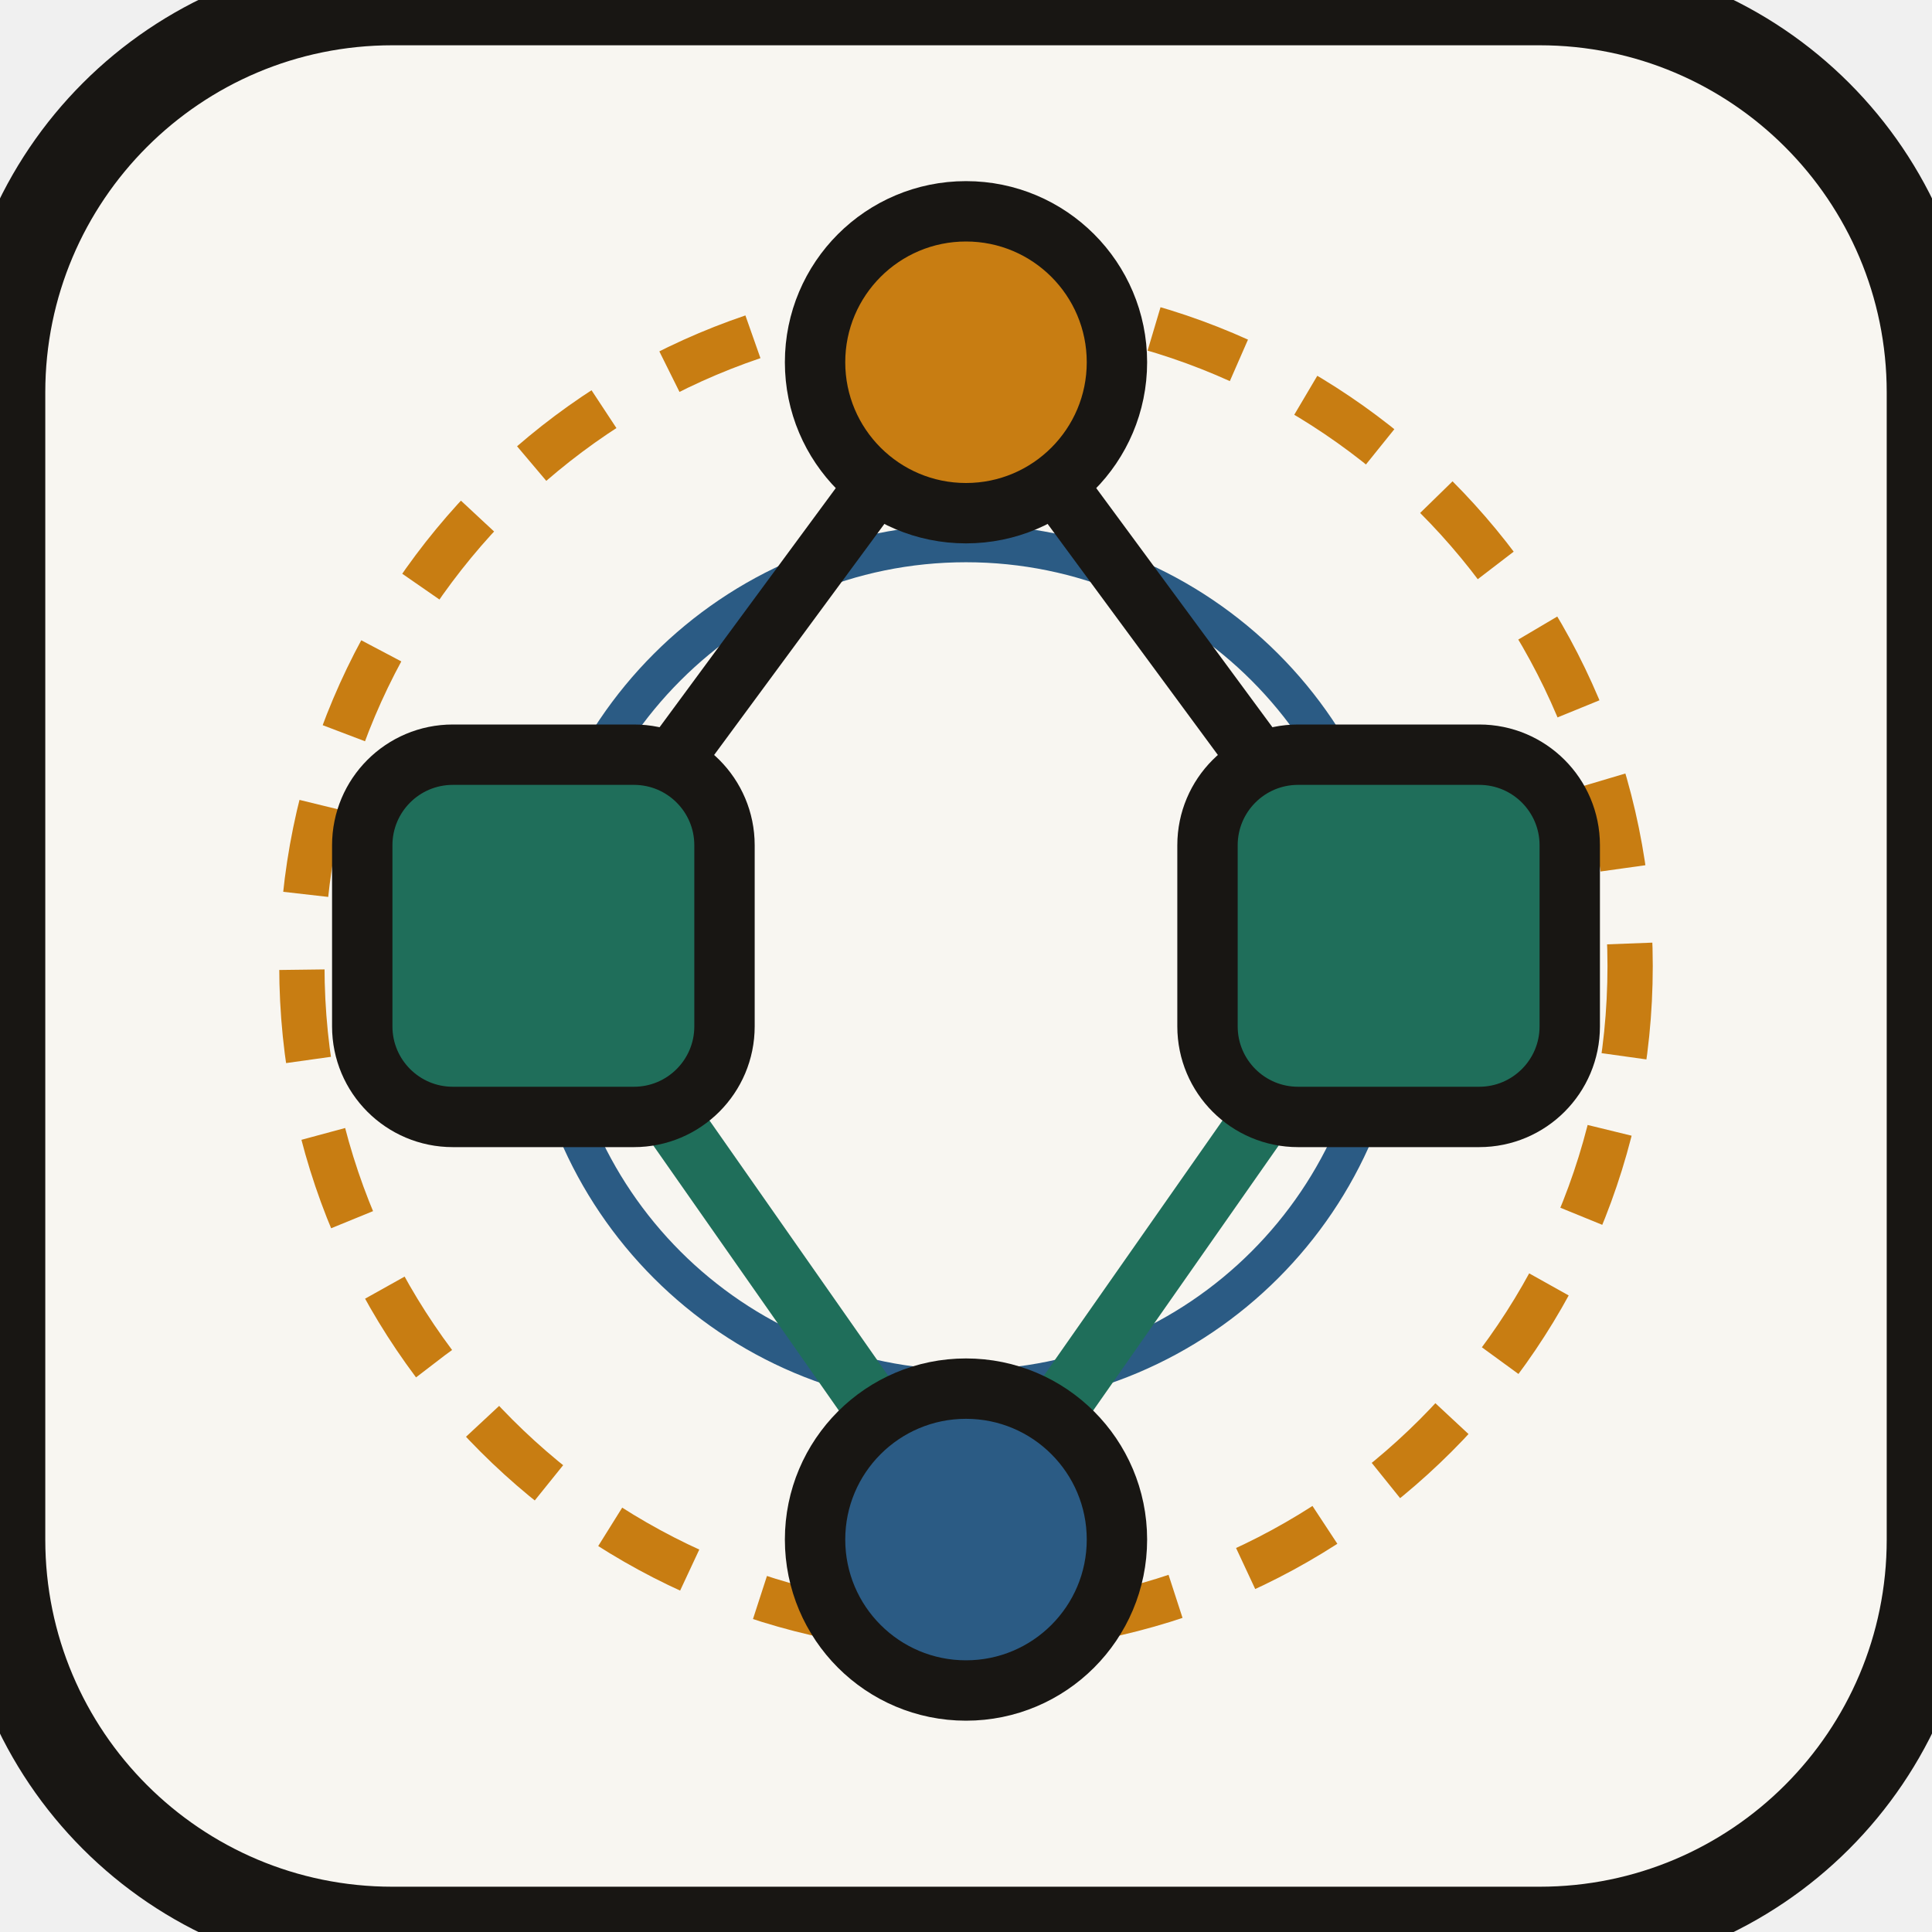
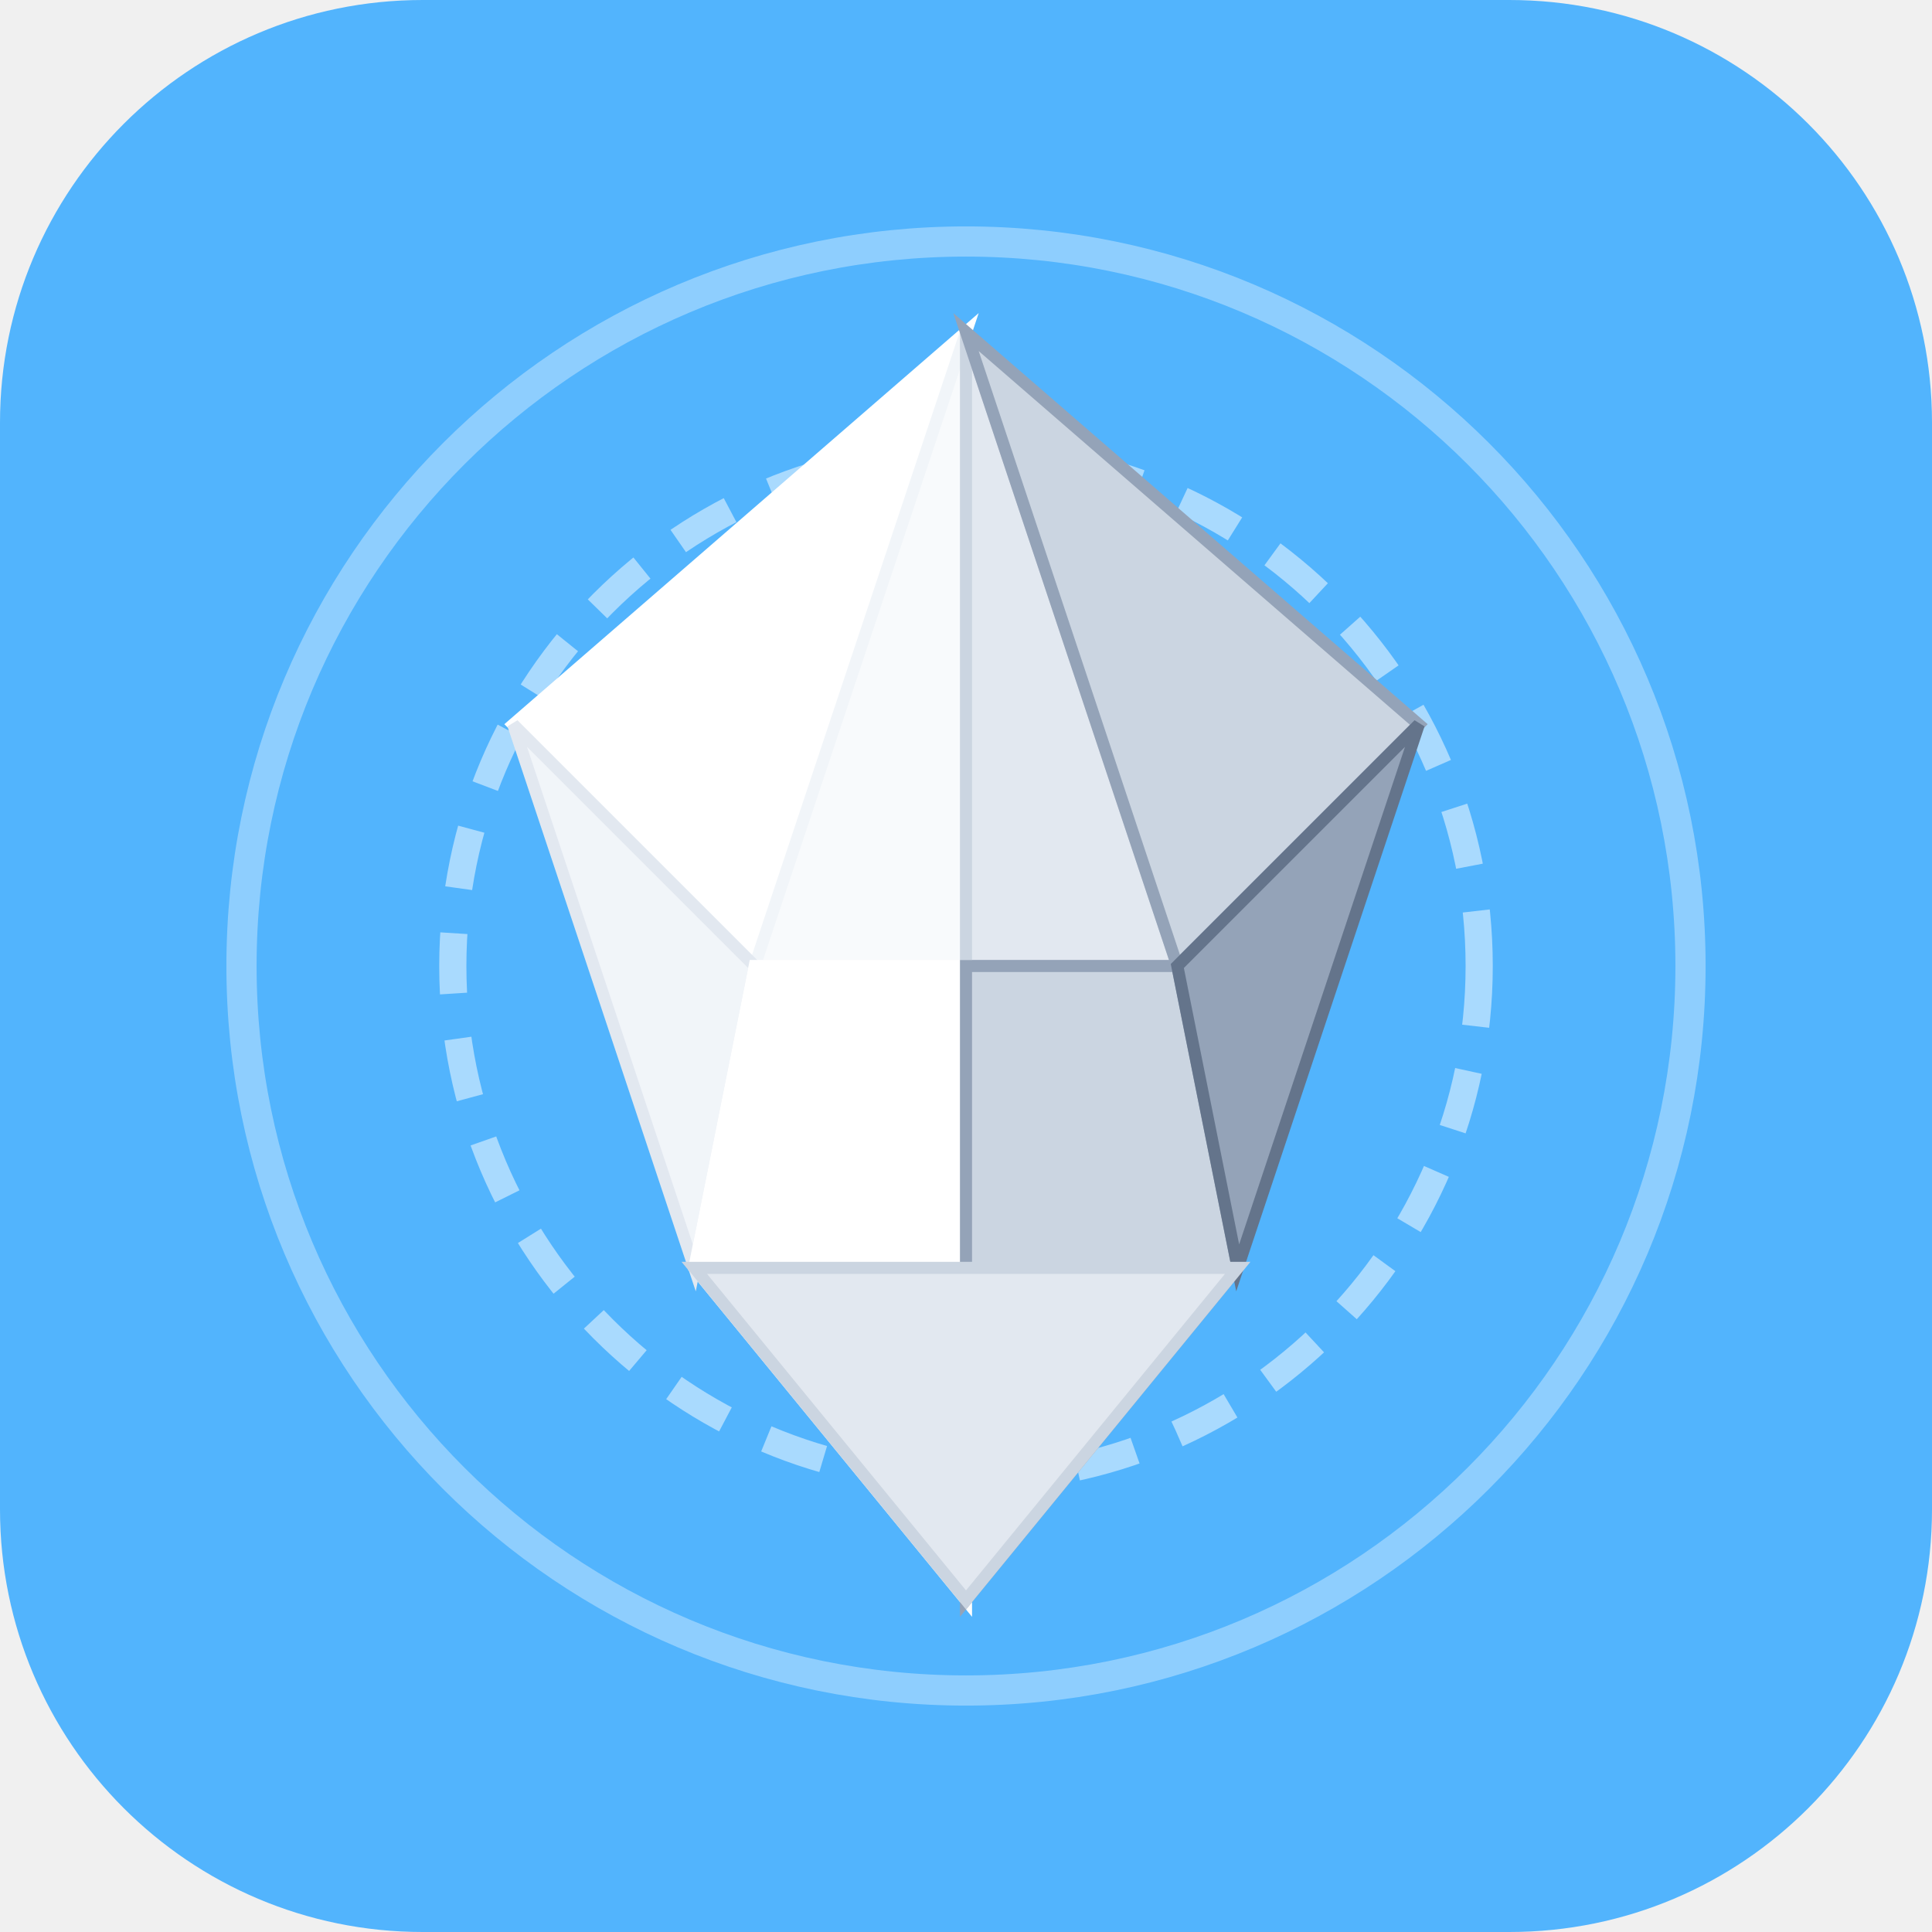
<svg xmlns="http://www.w3.org/2000/svg" viewBox="0 0 128 128" width="128" height="128">
-   <rect width="128" height="128" rx="26" fill="#F8F6F1" stroke="#181613" stroke-width="6" />
-   <circle cx="64" cy="64" r="44" fill="none" stroke="#C87D12" stroke-width="3" stroke-dasharray="6 5" />
-   <circle cx="64" cy="64" r="28" fill="none" stroke="#2B5B84" stroke-width="2.5" />
-   <path d="M64 24 L36 62" stroke="#181613" stroke-width="4" stroke-linecap="round" />
-   <path d="M64 24 L92 62" stroke="#181613" stroke-width="4" stroke-linecap="round" />
-   <path d="M36 62 L64 102" stroke="#1F6E5A" stroke-width="4" stroke-linecap="round" />
-   <path d="M92 62 L64 102" stroke="#1F6E5A" stroke-width="4" stroke-linecap="round" />
-   <circle cx="64" cy="24" r="10" fill="#C87D12" stroke="#181613" stroke-width="4" />
-   <rect x="24" y="50" width="24" height="24" rx="6" fill="#1F6E5A" stroke="#181613" stroke-width="4" />
-   <rect x="80" y="50" width="24" height="24" rx="6" fill="#1F6E5A" stroke="#181613" stroke-width="4" />
-   <circle cx="64" cy="102" r="10" fill="#2B5B84" stroke="#181613" stroke-width="4" />
+   <rect width="128" height="128" rx="28" fill="#52B4FD" />
+   <circle cx="64" cy="64" r="48" fill="none" stroke="#ffffff" stroke-width="2" stroke-opacity="0.35" />
+   <circle cx="64" cy="64" r="34" fill="none" stroke="#ffffff" stroke-width="1.8" stroke-dasharray="4 3" stroke-opacity="0.5" />
+   <polygon points="64,22 34,48 50,64" fill="#ffffff" stroke="#ffffff" stroke-width="0.8" />
+   <polygon points="64,22 50,64 64,64" fill="#f8fafc" stroke="#f1f5f9" stroke-width="0.8" />
+   <polygon points="64,22 64,64 78,64" fill="#e2e8f0" stroke="#cbd5e1" stroke-width="0.8" />
+   <polygon points="64,22 78,64 94,48" fill="#cbd5e1" stroke="#94a3b8" stroke-width="0.8" />
+   <polygon points="34,48 50,64 46,84" fill="#f1f5f9" stroke="#e2e8f0" stroke-width="0.8" />
+   <polygon points="50,64 64,64 64,106 46,84" fill="#ffffff" stroke="#ffffff" stroke-width="0.8" />
+   <polygon points="64,64 78,64 82,84 64,106" fill="#cbd5e1" stroke="#94a3b8" stroke-width="0.8" />
+   <polygon points="78,64 94,48 82,84" fill="#94a3b8" stroke="#64748b" stroke-width="0.8" />
+   <polygon points="46,84 64,106 82,84" fill="#e2e8f0" stroke="#cbd5e1" stroke-width="0.8" />
</svg>
